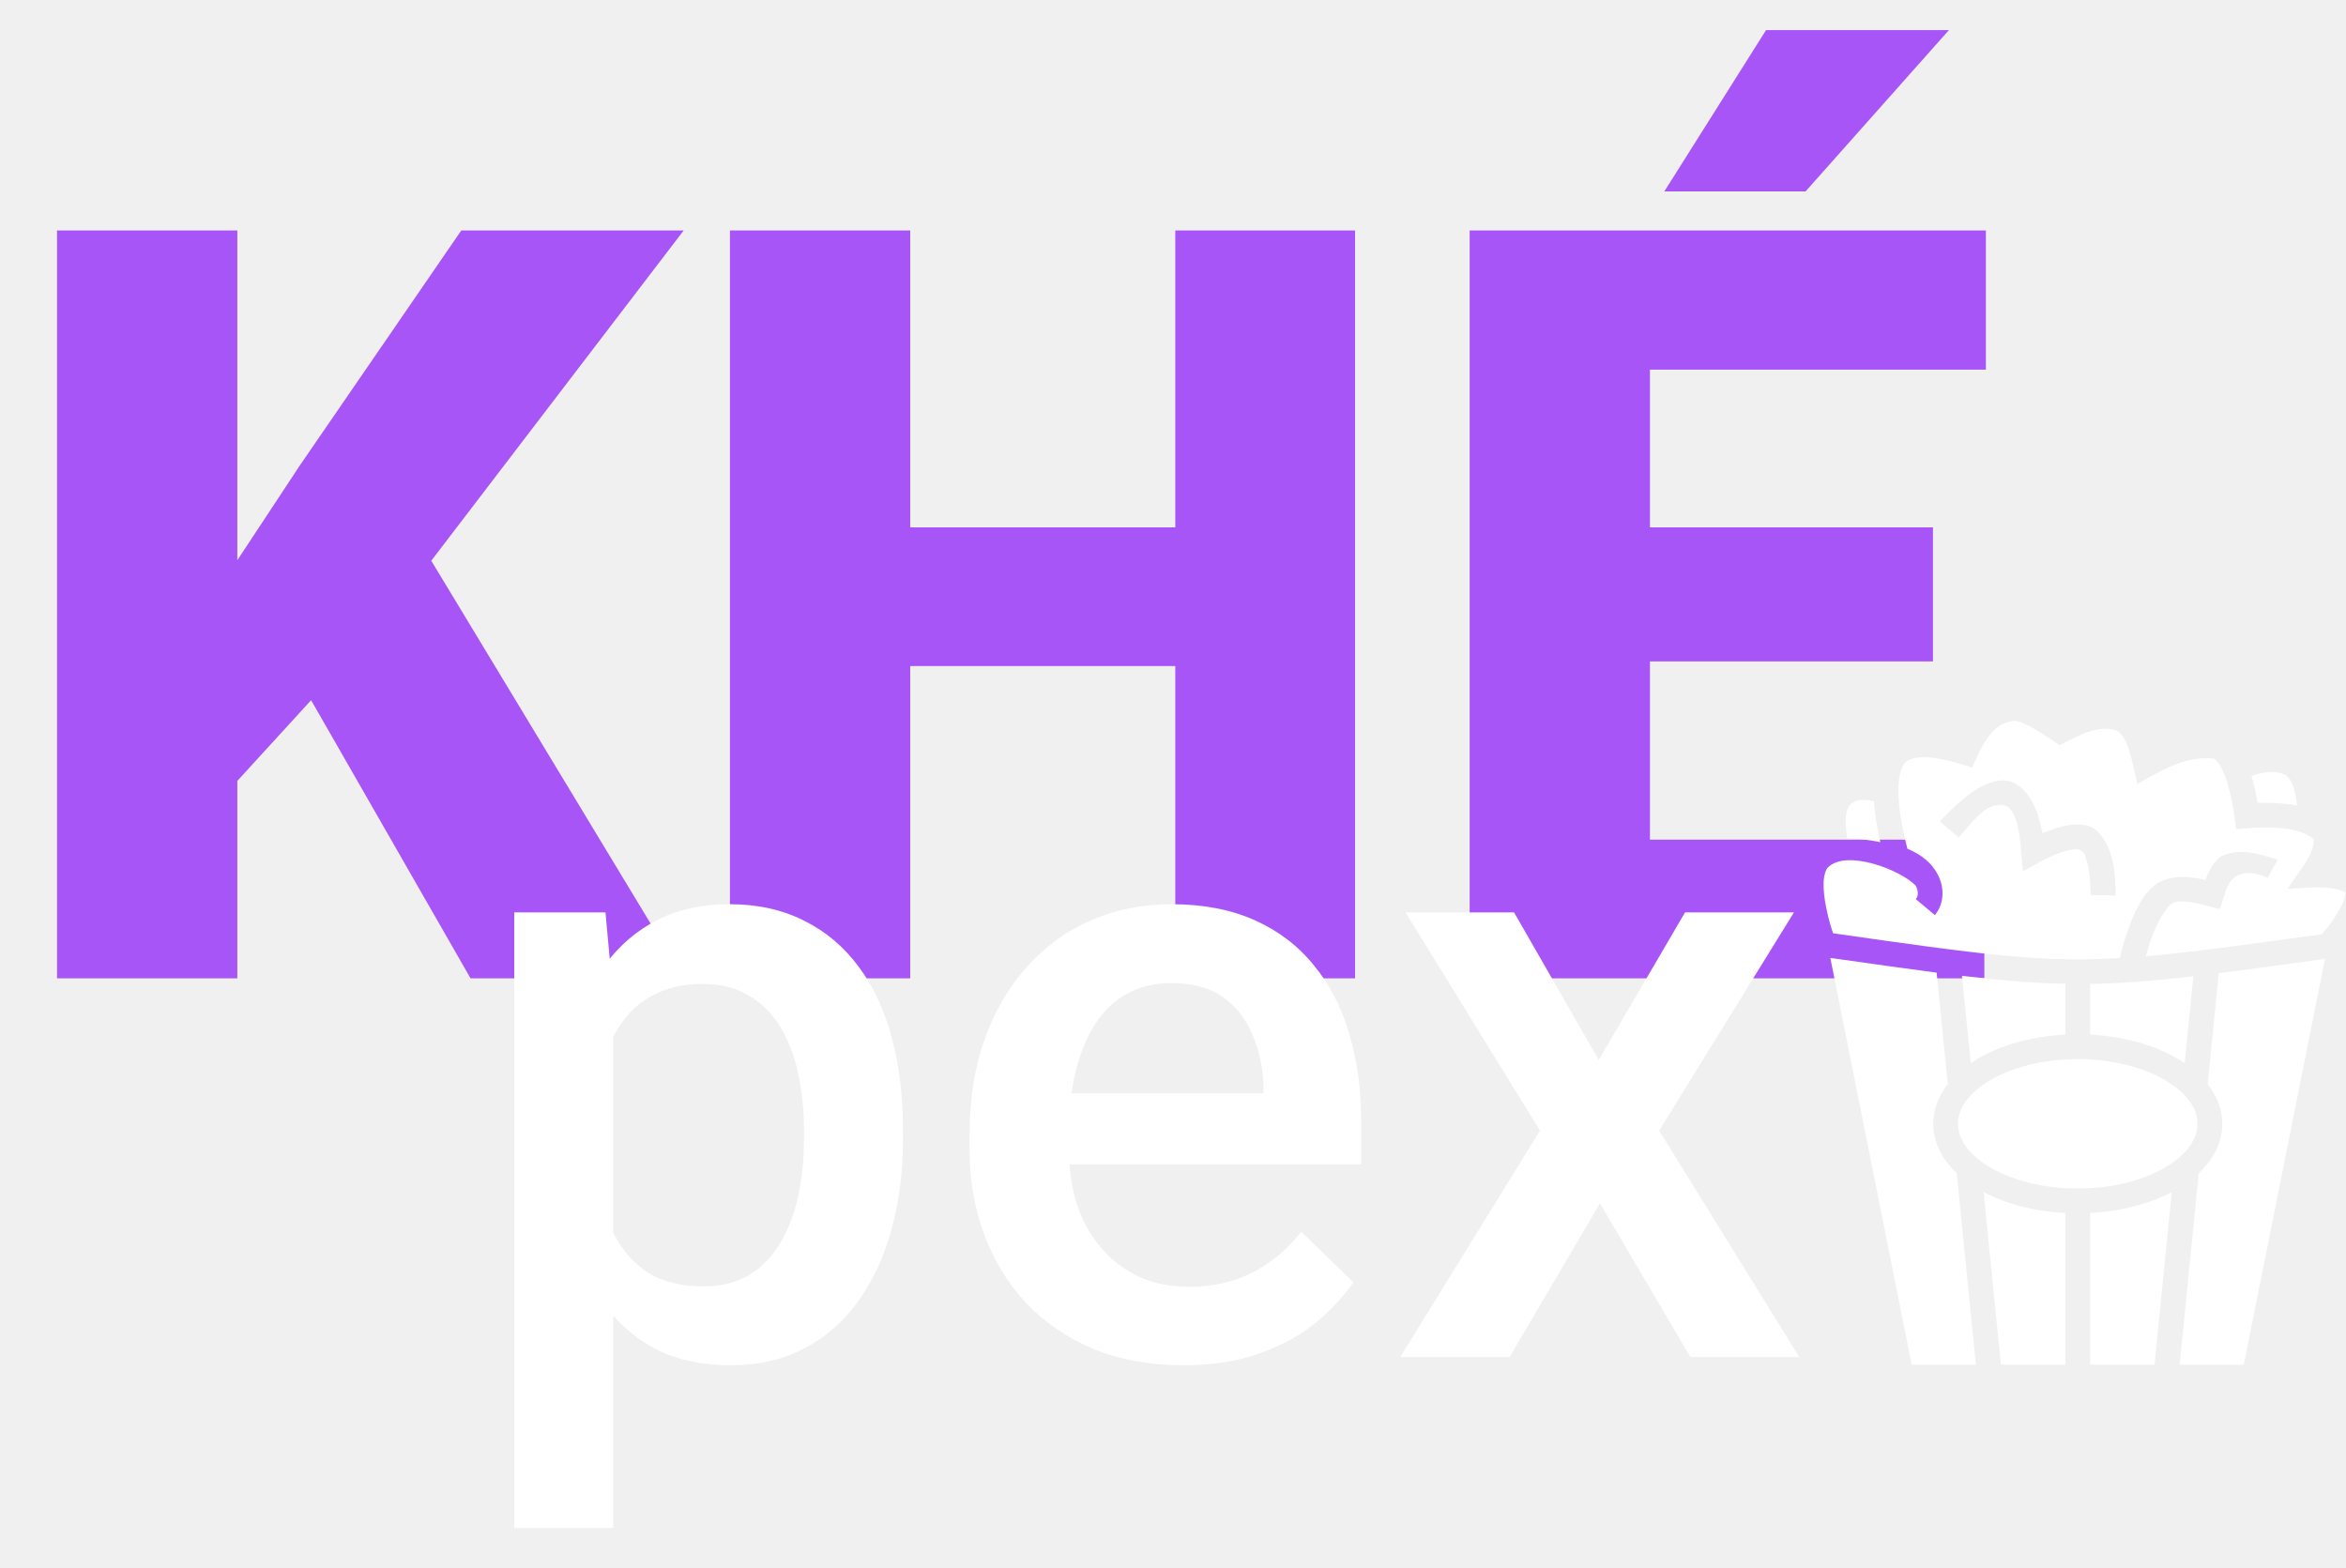
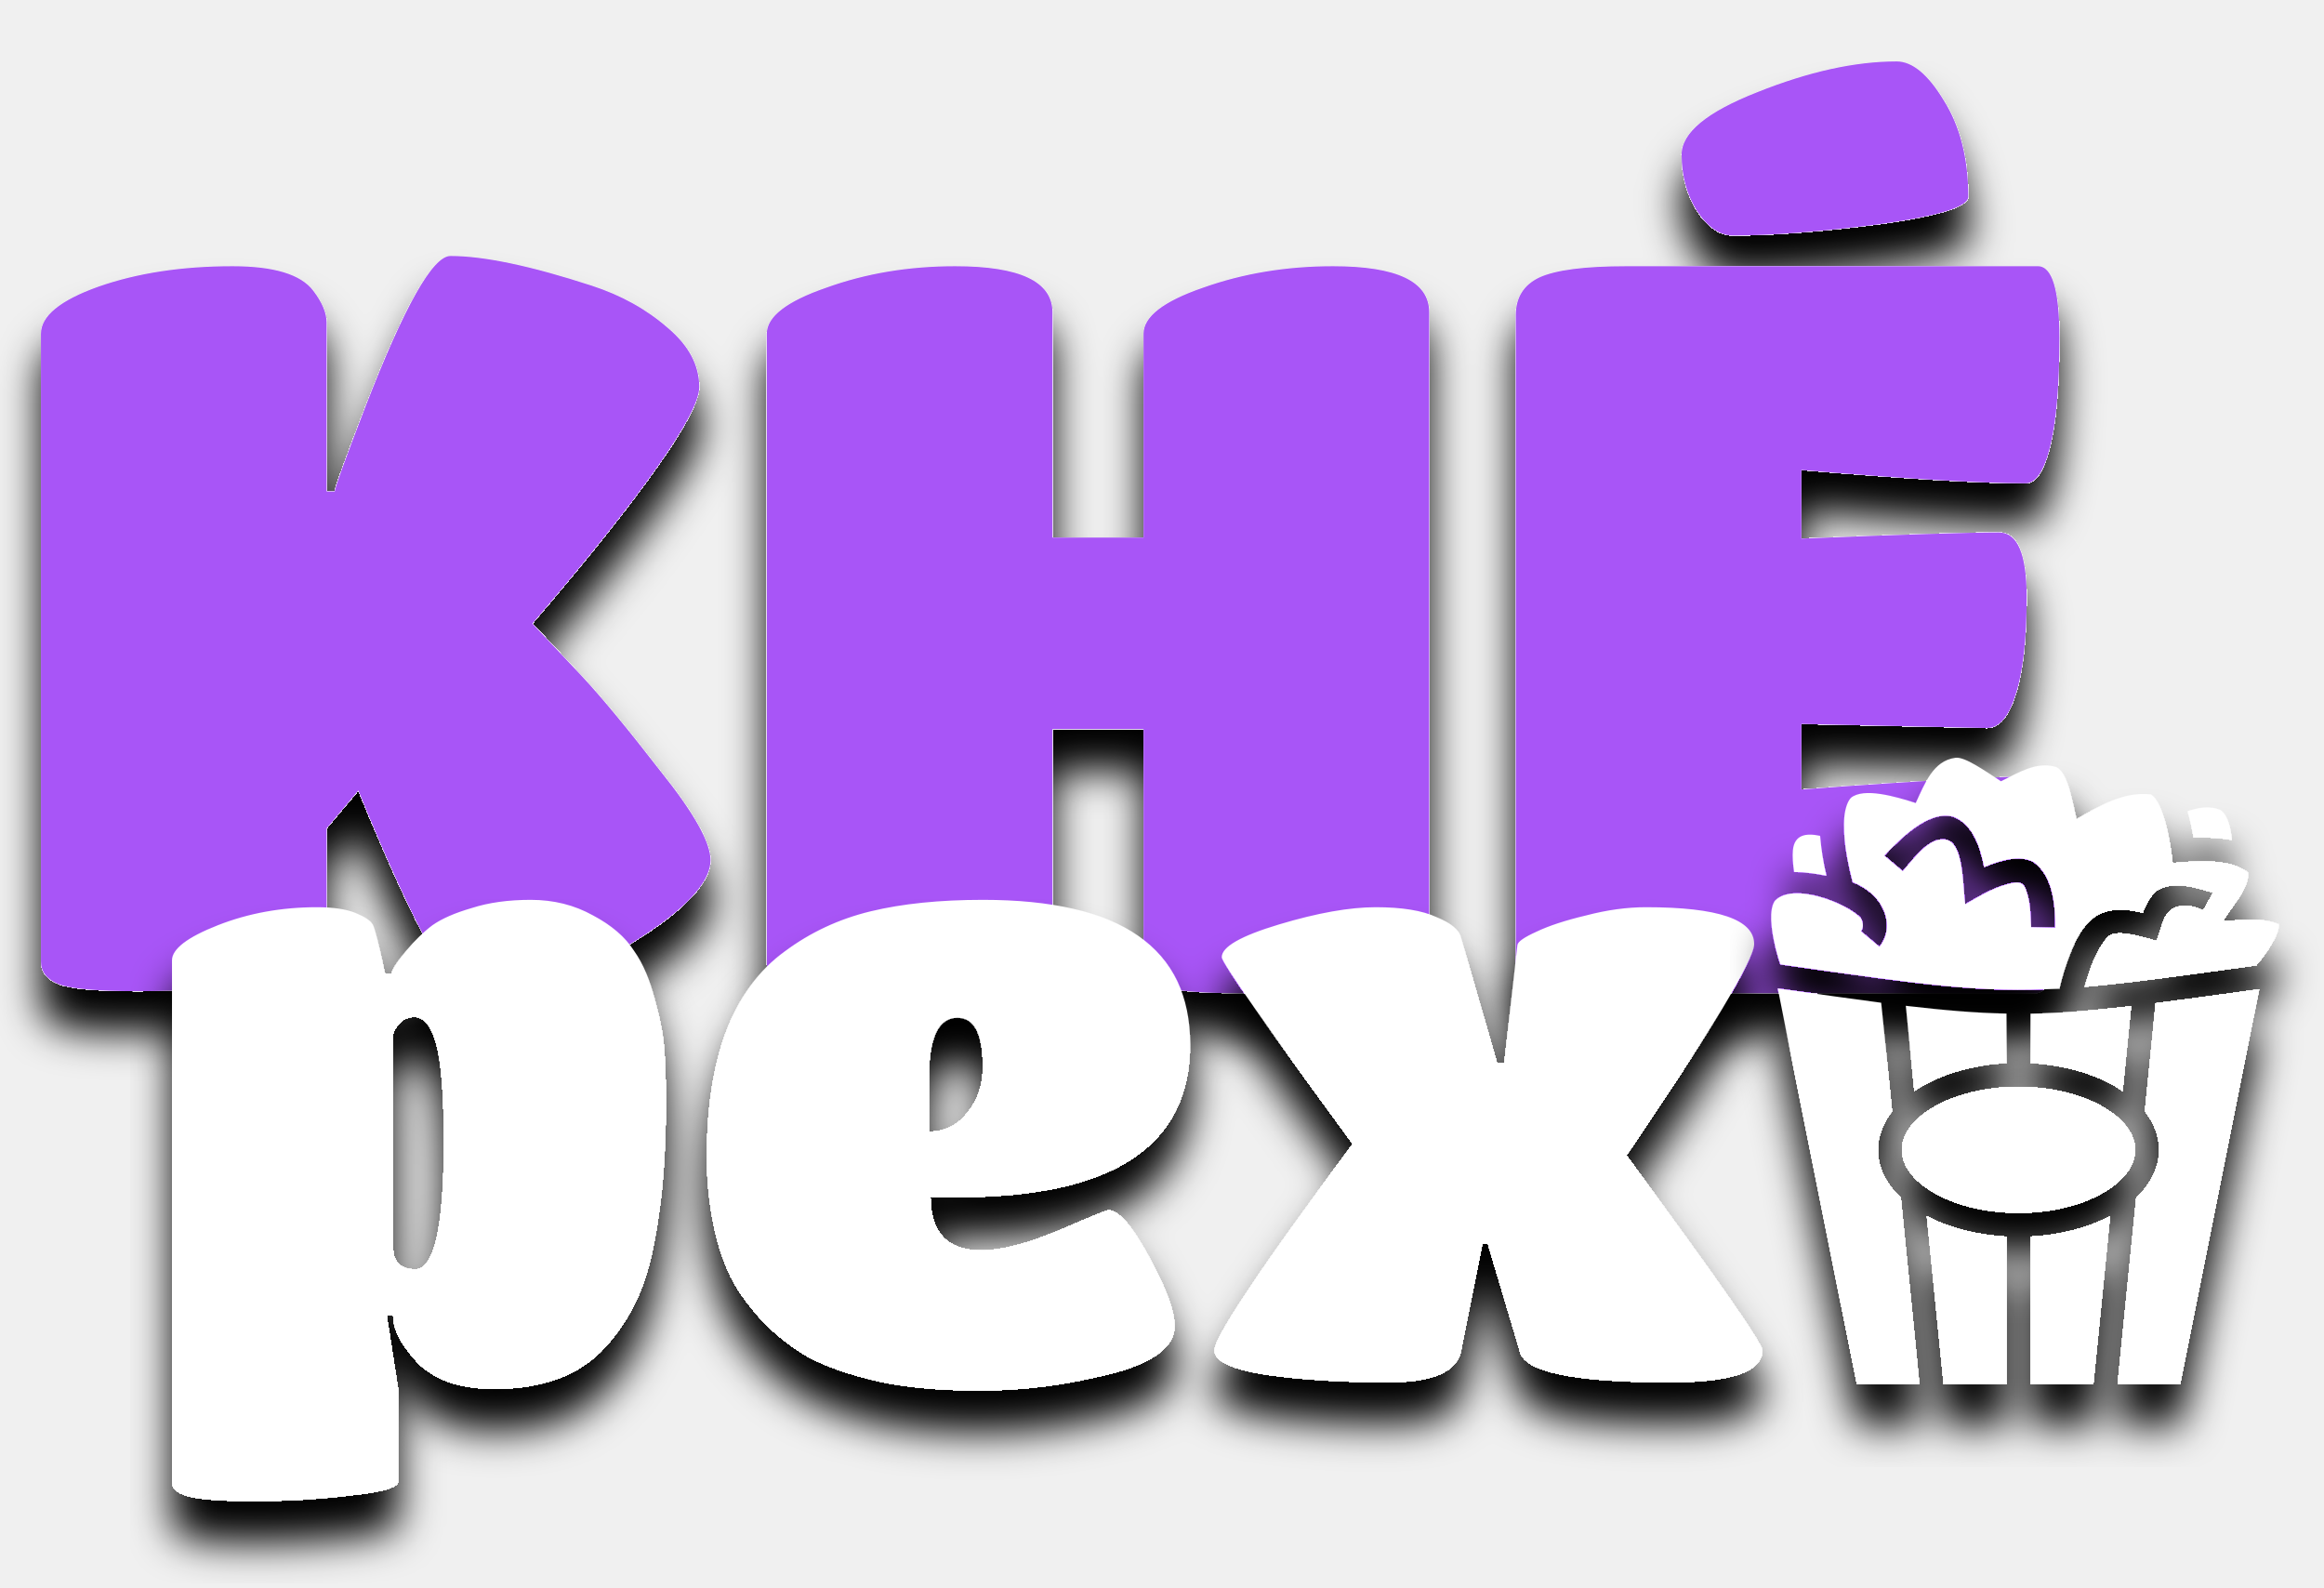
- <svg xmlns="http://www.w3.org/2000/svg" width="223" height="149" viewBox="0 0 223 149" fill="none">
-   <path d="M22.559 21.906V93H5.42V21.906H22.559ZM64.99 21.906L37.451 57.941L21.338 75.568L18.213 59.846L28.516 44.221L43.848 21.906H64.99ZM44.727 93L26.367 60.969L39.697 51.154L64.99 93H44.727ZM117.285 50.129V63.312H80.811V50.129H117.285ZM86.523 21.906V93H69.385V21.906H86.523ZM128.809 21.906V93H111.719V21.906H128.809ZM188.623 79.816V93H150.732V79.816H188.623ZM156.836 21.906V93H139.697V21.906H156.836ZM183.74 50.129V62.873H150.732V50.129H183.74ZM188.77 21.906V35.139H150.732V21.906H188.77ZM158.203 18.195L167.871 2.863H185.254L171.631 18.195H158.203Z" fill="#A855F7" />
-   <path d="M58.297 94.859V145.25H48.883V86.734H57.555L58.297 94.859ZM85.836 107.477V108.297C85.836 111.37 85.471 114.221 84.742 116.852C84.039 119.456 82.984 121.734 81.578 123.688C80.198 125.615 78.492 127.112 76.461 128.18C74.43 129.247 72.086 129.781 69.43 129.781C66.799 129.781 64.495 129.299 62.516 128.336C60.562 127.346 58.909 125.953 57.555 124.156C56.2 122.359 55.107 120.25 54.273 117.828C53.466 115.38 52.893 112.698 52.555 109.781V106.617C52.893 103.518 53.466 100.706 54.273 98.18C55.107 95.654 56.2 93.479 57.555 91.656C58.909 89.833 60.562 88.427 62.516 87.438C64.469 86.448 66.747 85.953 69.352 85.953C72.008 85.953 74.365 86.474 76.422 87.516C78.479 88.531 80.211 89.99 81.617 91.891C83.023 93.766 84.078 96.031 84.781 98.688C85.484 101.318 85.836 104.247 85.836 107.477ZM76.422 108.297V107.477C76.422 105.523 76.24 103.714 75.875 102.047C75.51 100.354 74.938 98.87 74.156 97.594C73.375 96.318 72.372 95.328 71.148 94.625C69.951 93.896 68.505 93.531 66.812 93.531C65.146 93.531 63.714 93.818 62.516 94.391C61.318 94.938 60.315 95.706 59.508 96.695C58.7 97.685 58.075 98.844 57.633 100.172C57.19 101.474 56.878 102.893 56.695 104.43V112.008C57.008 113.883 57.542 115.602 58.297 117.164C59.052 118.727 60.12 119.977 61.5 120.914C62.906 121.826 64.703 122.281 66.891 122.281C68.583 122.281 70.029 121.917 71.227 121.188C72.424 120.458 73.401 119.456 74.156 118.18C74.938 116.878 75.51 115.38 75.875 113.688C76.24 111.995 76.422 110.198 76.422 108.297ZM112.477 129.781C109.352 129.781 106.526 129.273 104 128.258C101.5 127.216 99.365 125.771 97.594 123.922C95.849 122.073 94.508 119.898 93.57 117.398C92.633 114.898 92.164 112.203 92.164 109.312V107.75C92.164 104.443 92.646 101.448 93.609 98.766C94.573 96.083 95.914 93.792 97.633 91.891C99.352 89.963 101.383 88.492 103.727 87.477C106.07 86.461 108.609 85.953 111.344 85.953C114.365 85.953 117.008 86.461 119.273 87.477C121.539 88.492 123.414 89.924 124.898 91.773C126.409 93.596 127.529 95.771 128.258 98.297C129.013 100.823 129.391 103.609 129.391 106.656V110.68H96.734V103.922H120.094V103.18C120.042 101.487 119.703 99.898 119.078 98.414C118.479 96.93 117.555 95.732 116.305 94.82C115.055 93.909 113.388 93.453 111.305 93.453C109.742 93.453 108.349 93.792 107.125 94.469C105.927 95.12 104.924 96.07 104.117 97.32C103.31 98.57 102.685 100.081 102.242 101.852C101.826 103.596 101.617 105.562 101.617 107.75V109.312C101.617 111.161 101.865 112.88 102.359 114.469C102.88 116.031 103.635 117.398 104.625 118.57C105.615 119.742 106.812 120.667 108.219 121.344C109.625 121.995 111.227 122.32 113.023 122.32C115.289 122.32 117.307 121.865 119.078 120.953C120.849 120.042 122.385 118.753 123.688 117.086L128.648 121.891C127.737 123.219 126.552 124.495 125.094 125.719C123.635 126.917 121.852 127.893 119.742 128.648C117.659 129.404 115.237 129.781 112.477 129.781ZM143.922 86.734L151.969 100.758L160.172 86.734H170.523L157.711 107.477L171.031 129H160.68L152.086 114.391L143.492 129H133.102L146.383 107.477L133.609 86.734H143.922Z" fill="white" />
-   <path d="M191.35 68.537C189.138 68.819 188.34 71.1 187.463 72.962C185.435 72.298 182.399 71.435 181.143 72.438C180.842 72.741 180.58 73.4 180.488 74.311C180.41 75.22 180.475 76.329 180.619 77.379C180.815 78.737 181.129 79.989 181.313 80.682C182.661 81.232 183.642 82.083 184.165 83.077C184.859 84.36 184.82 85.904 183.917 86.99L182.111 85.472C182.307 85.236 182.412 84.778 182.098 84.189C180.737 82.737 175.533 80.669 173.733 82.475C173.565 82.671 173.381 83.129 173.346 83.836C173.312 84.53 173.414 85.406 173.58 86.231C173.796 87.343 174.057 88.168 174.246 88.717C188.431 90.746 194.019 91.518 201.504 91.073C201.635 90.484 201.871 89.555 202.25 88.482C202.852 86.807 203.598 84.857 205.26 83.849C206.699 83.129 208.257 83.339 209.631 83.653C209.932 82.815 210.442 81.899 211.057 81.468C212.732 80.512 214.826 81.193 216.514 81.716L215.546 83.457C214.564 82.959 213.308 82.737 212.379 83.417C211.554 84.019 211.384 85.564 210.979 86.414C209.879 86.165 207.524 85.315 206.49 85.865C205.914 86.165 204.998 87.775 204.475 89.267C204.265 89.856 204.095 90.418 203.964 90.903C208.191 90.536 213.255 89.829 220.701 88.809C221.526 87.893 223.057 85.76 222.926 84.791C221.225 84.098 219.275 84.399 217.469 84.504C218.202 83.143 220.073 81.311 219.916 79.753C218.097 78.286 214.551 78.653 212.549 78.823C212.379 77.049 211.711 72.896 210.429 72.111C207.759 71.825 205.496 73.204 203.166 74.529C202.813 73.125 202.329 69.763 201.086 69.417C199.227 68.898 197.526 69.981 195.786 70.833C194.189 69.794 192.266 68.42 191.35 68.537ZM214.014 73.753C214.263 74.588 214.459 75.494 214.603 76.317C215.938 76.303 217.129 76.344 218.346 76.566C218.228 75.58 218.032 74.223 217.234 73.641C216.108 73.175 215.035 73.425 214.014 73.753ZM191.153 74.295C193.155 75.095 193.784 77.441 194.15 79.217C195.668 78.552 197.657 77.976 199.005 78.738C200.955 80.159 201.099 83.182 201.086 85.132L198.73 85.079C198.665 83.771 198.678 82.658 198.22 81.415C198.023 80.813 197.644 80.669 197.107 80.735C195.367 81.01 193.849 81.952 192.292 82.842C192.056 81.114 192.148 76.937 190.473 76.547C188.837 76.166 187.358 78.281 186.194 79.609L184.388 78.088C185.932 76.482 188.706 73.606 191.153 74.295ZM175.466 77.548C175.41 78.152 175.466 78.918 175.585 79.688C176.693 79.701 177.714 79.858 178.735 80.054C178.421 78.684 178.224 77.462 178.12 76.162C176.735 75.865 175.619 76.049 175.466 77.548ZM173.983 91.06L181.718 129.729H187.816L185.997 111.526C184.623 110.217 183.76 108.621 183.76 106.828C183.76 105.441 184.283 104.172 185.147 103.059L184.087 92.46C181.221 92.08 177.937 91.622 173.983 91.06ZM221.002 91.151C217.05 91.701 213.766 92.146 210.9 92.512L209.853 103.059C210.717 104.159 211.24 105.441 211.24 106.828C211.24 108.621 210.377 110.217 209.003 111.526L207.184 129.729H213.282L221.002 91.151ZM186.495 92.761L187.332 101.07C187.555 100.913 187.79 100.769 188.026 100.625C190.25 99.33 193.142 98.519 196.322 98.348V93.52C193.365 93.467 190.316 93.206 186.495 92.761ZM208.492 92.8C204.697 93.245 201.648 93.481 198.678 93.533V98.348C201.858 98.519 204.75 99.33 206.974 100.625C207.21 100.769 207.445 100.913 207.668 101.07L208.492 92.8ZM197.5 100.678C194.215 100.678 191.258 101.463 189.217 102.667C187.162 103.858 186.115 105.349 186.115 106.828C186.115 108.307 187.162 109.799 189.217 110.989C191.258 112.193 194.215 112.979 197.5 112.979C200.785 112.979 203.742 112.193 205.783 110.989C207.838 109.799 208.885 108.307 208.885 106.828C208.885 105.349 207.838 103.858 205.783 102.667C203.742 101.463 200.785 100.678 197.5 100.678ZM188.549 113.319L190.198 129.729H196.322V115.308C193.378 115.151 190.695 114.444 188.549 113.319ZM206.438 113.319C204.292 114.444 201.609 115.151 198.678 115.308V129.729H204.802L206.438 113.319Z" fill="white" />
+ <svg xmlns="http://www.w3.org/2000/svg" width="227" height="155" viewBox="0 0 227 155" fill="none">
+   <g filter="url(#filter0_d_1_21)">
+     <path d="M31.9 93.9C31.9 94.767 29.833 95.467 25.7 96C21.633 96.533 17.567 96.8 13.5 96.8C9.433 96.8 6.833 96.567 5.7 96.1C4.567 95.633 4 94.9 4 93.9V32.6C4 30.867 5.867 29.333 9.6 28C13.4 26.667 17.767 26 22.7 26C26.767 26 29.4 26.8 30.6 28.4C31.467 29.533 31.9 30.567 31.9 31.5V48H32.7C32.7 47.667 33.7 44.9 35.7 39.7C39.5 29.9 42.267 25 44 25C47.267 25 51.867 25.967 57.8 27.9C60.667 28.833 63.133 30.2 65.2 32C67.267 33.733 68.3 35.667 68.3 37.8C68.3 39.133 66.933 41.733 64.2 45.6C61.533 49.4 57.467 54.5 52 60.9C53.267 62.233 54.867 63.933 56.8 66C58.733 68.067 61.3 71.167 64.5 75.3C67.767 79.367 69.4 82.267 69.4 84C69.4 85.733 67.833 87.767 64.7 90.1C61.567 92.367 58.233 94.233 54.7 95.7C51.167 97.1 48.533 97.8 46.8 97.8C45.667 97.8 44.1 96.1 42.1 92.7C40.167 89.233 37.8 84.067 35 77.2L31.9 80.9V93.9ZM102.798 94.1C102.798 94.967 100.765 95.667 96.698 96.2C92.698 96.733 88.632 97 84.498 97C80.432 97 77.798 96.767 76.598 96.3C75.465 95.833 74.898 95.1 74.898 94.1V32.6C74.898 30.933 76.832 29.433 80.698 28.1C84.565 26.7 88.765 26 93.298 26C99.632 26 102.798 27.5 102.798 30.5V52.5H111.698V32.6C111.698 30.933 113.632 29.433 117.498 28.1C121.432 26.7 125.665 26 130.198 26C136.465 26 139.598 27.5 139.598 30.5V94.1C139.598 94.967 137.565 95.667 133.498 96.2C129.432 96.733 125.365 97 121.298 97C117.232 97 114.598 96.767 113.398 96.3C112.265 95.833 111.698 95.1 111.698 94.1V71.2H102.798V94.1ZM198.755 97H156.355C153.088 97 150.888 96.767 149.755 96.3C148.621 95.833 148.055 95.1 148.055 94.1V30.8C148.055 29.067 148.821 27.833 150.355 27.1C151.955 26.367 154.788 26 158.855 26H199.055C200.455 26 201.155 28.333 201.155 33C201.155 37.6 200.855 41.133 200.255 43.6C199.655 46 198.855 47.2 197.855 47.2C193.521 47.2 186.221 46.767 175.955 45.9V52.6C185.821 52.2 192.255 52 195.255 52C197.055 52 197.955 54.1 197.955 58.3C197.955 62.5 197.588 65.7 196.855 67.9C196.188 70.033 195.255 71.1 194.055 71.1L175.955 70.7V77.1C187.555 76.233 195.555 75.8 199.955 75.8C201.355 75.8 202.055 78.133 202.055 82.8C202.055 87.467 201.755 91 201.155 93.4C200.555 95.8 199.755 97 198.755 97ZM185.255 6C186.788 6 188.321 7.267 189.855 9.8C191.455 12.333 192.255 15.467 192.255 19.2C192.255 20.2 189.355 21.1 183.555 21.9C177.821 22.633 173.055 23 169.255 23C167.988 23 166.821 22.2 165.755 20.6C164.755 19 164.255 17.167 164.255 15.1C164.255 12.967 166.721 10.933 171.655 9C176.655 7 181.188 6 185.255 6Z" fill="#A855F7" />
+   </g>
+   <g filter="url(#filter1_d_1_21)">
+     <path d="M16.8 144.68V93.8C16.8 92.68 18.293 91.533 21.28 90.36C24.267 89.187 27.493 88.6 30.96 88.6C32.56 88.6 33.813 88.787 34.72 89.16C35.627 89.533 36.187 89.907 36.4 90.28C36.613 90.653 37.013 92.253 37.6 95.08H38.24C38.347 94.6 38.827 93.853 39.68 92.84C40.533 91.827 41.387 91 42.24 90.36C43.147 89.72 44.427 89.16 46.08 88.68C47.733 88.147 49.653 87.88 51.84 87.88C54.08 87.88 56.107 88.387 57.92 89.4C59.733 90.36 61.067 91.507 61.92 92.84C62.827 94.12 63.52 95.773 64 97.8C64.533 99.773 64.827 101.373 64.88 102.6C64.987 103.773 65.04 105.507 65.04 107.8C65.04 110.04 64.96 112.28 64.8 114.52C64.64 116.707 64.347 118.947 63.92 121.24C63.493 123.533 62.88 125.507 62.08 127.16C61.28 128.813 60.267 130.307 59.04 131.64C56.587 134.307 52.987 135.64 48.24 135.64C46.533 135.64 45.013 135.4 43.68 134.92C42.4 134.387 41.44 133.773 40.8 133.08C39.467 131.64 38.693 130.36 38.48 129.24L38.4 128.44H37.76L38.88 135.64V144.68C38.88 145.267 37.333 145.72 34.24 146.04C31.2 146.413 28.053 146.6 24.8 146.6C21.6 146.6 19.467 146.44 18.4 146.12C17.333 145.853 16.8 145.373 16.8 144.68ZM43.36 111.56C43.36 107.027 43.12 103.853 42.64 102.04C42.16 100.227 41.44 99.32 40.48 99.32C39.52 99.32 38.827 99.853 38.4 100.92V121.88C38.4 123.267 39.12 123.96 40.56 123.96C42.427 123.96 43.36 119.827 43.36 111.56ZM90.887 116.92C90.887 120.387 92.54 122.12 95.847 122.12C97.767 122.12 100.274 121.48 103.367 120.2C106.46 118.867 108.087 118.2 108.247 118.2C109.26 118.2 110.594 119.72 112.247 122.76C113.9 125.8 114.727 128.04 114.727 129.48C114.727 131.56 112.594 133.133 108.327 134.2C104.06 135.267 99.874 135.8 95.767 135.8C91.713 135.8 88.3 135.48 85.527 134.84C82.807 134.2 80.567 133.4 78.807 132.44C77.1 131.427 75.58 130.2 74.247 128.76C72.967 127.32 72.007 125.96 71.367 124.68C70.727 123.347 70.22 121.88 69.847 120.28C69.314 117.933 69.047 115.507 69.047 113C69.047 103.293 71.58 96.6 76.647 92.92C79.153 91.053 81.954 89.747 85.047 89C88.14 88.253 91.793 87.88 96.007 87.88C109.5 87.88 116.247 92.573 116.247 101.96C116.247 111.933 108.674 116.92 93.527 116.92H90.887ZM90.727 105.24V110.52C92.273 110.52 93.527 109.907 94.487 108.68C95.5 107.453 96.007 105.96 96.007 104.2C96.007 101 95.18 99.4 93.527 99.4C91.66 99.4 90.727 101.347 90.727 105.24ZM142.699 131.96C142.272 133.987 139.899 135 135.579 135C131.259 135 127.339 134.76 123.819 134.28C120.352 133.747 118.619 132.947 118.619 131.88C118.619 131.24 119.739 129.24 121.979 125.88C124.219 122.52 127.605 117.8 132.139 111.72C123.605 100.093 119.339 94.013 119.339 93.48C119.339 92.467 121.205 91.4 124.939 90.28C128.672 89.16 131.819 88.6 134.379 88.6C136.939 88.6 138.912 88.92 140.299 89.56C141.739 90.147 142.539 90.813 142.699 91.56L146.219 103.8H146.939L148.219 92.28C148.272 91.96 148.885 91.533 150.059 91C151.285 90.413 152.912 89.88 154.939 89.4C156.965 88.867 158.912 88.6 160.779 88.6C167.819 88.6 171.339 89.8 171.339 92.2C171.339 92.947 170.299 95.053 168.219 98.52C166.139 101.933 163.019 106.707 158.859 112.84C167.712 124.84 172.139 131.187 172.139 131.88C172.139 133.96 169.125 135 163.099 135C153.765 135 148.885 133.987 148.459 131.96L145.339 121.48H144.779L142.699 131.96Z" fill="white" />
+   </g>
+   <g filter="url(#filter2_d_1_21)">
+     <path d="M191.01 74.007C188.799 74.288 188 76.569 187.124 78.431C185.095 77.768 182.059 76.904 180.803 77.908C180.502 78.21 180.24 78.87 180.149 79.781C180.07 80.69 180.136 81.799 180.28 82.849C180.476 84.206 180.79 85.459 180.973 86.152C182.321 86.702 183.303 87.552 183.826 88.547C184.52 89.829 184.48 91.373 183.577 92.46L181.771 90.942C181.968 90.706 182.072 90.248 181.758 89.659C180.397 88.207 175.193 86.139 173.394 87.945C173.225 88.141 173.042 88.599 173.007 89.306C172.973 89.999 173.075 90.876 173.241 91.701C173.457 92.813 173.717 93.637 173.907 94.187C188.092 96.215 193.68 96.987 201.165 96.542C201.296 95.954 201.531 95.024 201.911 93.951C202.513 92.276 203.259 90.327 204.921 89.319C206.36 88.599 207.917 88.809 209.291 89.123C209.592 88.285 210.103 87.369 210.718 86.937C212.393 85.982 214.486 86.662 216.174 87.186L215.206 88.926C214.225 88.429 212.968 88.207 212.039 88.887C211.215 89.489 211.045 91.033 210.639 91.884C209.54 91.635 207.184 90.785 206.151 91.334C205.575 91.635 204.659 93.245 204.135 94.737C203.926 95.325 203.756 95.888 203.625 96.372C207.852 96.006 212.916 95.299 220.362 94.278C221.186 93.362 222.717 91.23 222.587 90.261C220.885 89.568 218.936 89.869 217.13 89.973C217.863 88.612 219.734 86.78 219.577 85.223C217.758 83.756 214.212 84.123 212.209 84.293C212.039 82.518 211.372 78.366 210.089 77.581C207.42 77.294 205.156 78.674 202.827 79.999C202.473 78.595 201.989 75.233 200.746 74.886C198.888 74.368 197.187 75.451 195.446 76.302C193.85 75.263 191.926 73.889 191.01 74.007ZM213.675 79.223C213.924 80.058 214.12 80.964 214.264 81.787C215.599 81.772 216.789 81.814 218.006 82.035C217.889 81.05 217.692 79.693 216.894 79.111C215.769 78.645 214.696 78.895 213.675 79.223ZM190.814 79.765C192.816 80.564 193.444 82.911 193.811 84.686C195.329 84.022 197.318 83.446 198.665 84.208C200.615 85.629 200.759 88.652 200.746 90.601L198.391 90.549C198.325 89.24 198.338 88.128 197.88 86.885C197.684 86.283 197.304 86.139 196.768 86.204C195.028 86.479 193.51 87.421 191.952 88.311C191.717 86.584 191.808 82.407 190.133 82.017C188.498 81.636 187.019 83.751 185.854 85.079L184.048 83.557C185.593 81.952 188.367 79.075 190.814 79.765ZM175.126 83.018C175.07 83.621 175.126 84.388 175.246 85.158C176.354 85.171 177.375 85.328 178.395 85.524C178.081 84.154 177.885 82.932 177.78 81.632C176.396 81.335 175.28 81.518 175.126 83.018ZM173.644 96.529L181.379 135.198H187.477L185.658 116.996C184.284 115.687 183.42 114.091 183.42 112.298C183.42 110.911 183.944 109.641 184.807 108.529L183.747 97.93C180.882 97.55 177.597 97.092 173.644 96.529ZM220.663 96.621C216.711 97.171 213.426 97.615 210.561 97.982L209.514 108.529C210.377 109.628 210.901 110.911 210.901 112.298C210.901 114.091 210.037 115.687 208.663 116.996L206.844 135.198H212.942L220.663 96.621ZM186.155 98.231L186.993 106.54C187.215 106.383 187.451 106.239 187.686 106.095C189.911 104.8 192.803 103.988 195.983 103.818V98.99C193.025 98.937 189.976 98.675 186.155 98.231ZM208.153 98.27C204.358 98.715 201.309 98.95 198.338 99.002V103.818C201.518 103.988 204.41 104.8 206.635 106.095C206.87 106.239 207.106 106.383 207.328 106.54L208.153 98.27ZM197.161 106.147C193.876 106.147 190.919 106.933 188.877 108.137C186.823 109.327 185.776 110.819 185.776 112.298C185.776 113.777 186.823 115.268 188.877 116.459C190.919 117.663 193.876 118.448 197.161 118.448C200.445 118.448 203.403 117.663 205.444 116.459C207.498 115.268 208.545 113.777 208.545 112.298C208.545 110.819 207.498 109.327 205.444 108.137C203.403 106.933 200.445 106.147 197.161 106.147ZM188.21 118.788L189.859 135.198H195.983V120.778C193.038 120.621 190.356 119.914 188.21 118.788ZM206.098 118.788C203.952 119.914 201.27 120.621 198.338 120.778V135.198H204.463L206.098 118.788Z" fill="white" />
+   </g>
+   <defs>
+     <filter id="filter0_d_1_21" x="0" y="6" width="206.055" height="99.8" filterUnits="userSpaceOnUse" color-interpolation-filters="sRGB">
+       <feFlood flood-opacity="0" result="BackgroundImageFix" />
+       <feColorMatrix in="SourceAlpha" type="matrix" values="0 0 0 0 0 0 0 0 0 0 0 0 0 0 0 0 0 0 127 0" result="hardAlpha" />
+       <feOffset dy="4" />
+       <feGaussianBlur stdDeviation="2" />
+       <feComposite in2="hardAlpha" operator="out" />
+       <feColorMatrix type="matrix" values="0 0 0 0 0 0 0 0 0 0 0 0 0 0 0 0 0 0 1 0" />
+       <feBlend mode="normal" in2="BackgroundImageFix" result="effect1_dropShadow_1_21" />
+       <feBlend mode="normal" in="SourceGraphic" in2="effect1_dropShadow_1_21" result="shape" />
+     </filter>
+     <filter id="filter1_d_1_21" x="12.8" y="87.88" width="163.339" height="66.72" filterUnits="userSpaceOnUse" color-interpolation-filters="sRGB">
+       <feFlood flood-opacity="0" result="BackgroundImageFix" />
+       <feColorMatrix in="SourceAlpha" type="matrix" values="0 0 0 0 0 0 0 0 0 0 0 0 0 0 0 0 0 0 127 0" result="hardAlpha" />
+       <feOffset dy="4" />
+       <feGaussianBlur stdDeviation="2" />
+       <feComposite in2="hardAlpha" operator="out" />
+       <feColorMatrix type="matrix" values="0 0 0 0 0 0 0 0 0 0 0 0 0 0 0 0 0 0 1 0" />
+       <feBlend mode="normal" in2="BackgroundImageFix" result="effect1_dropShadow_1_21" />
+       <feBlend mode="normal" in="SourceGraphic" in2="effect1_dropShadow_1_21" result="shape" />
+     </filter>
+     <filter id="filter2_d_1_21" x="169" y="74" width="57.594" height="69.198" filterUnits="userSpaceOnUse" color-interpolation-filters="sRGB">
+       <feFlood flood-opacity="0" result="BackgroundImageFix" />
+       <feColorMatrix in="SourceAlpha" type="matrix" values="0 0 0 0 0 0 0 0 0 0 0 0 0 0 0 0 0 0 127 0" result="hardAlpha" />
+       <feOffset dy="4" />
+       <feGaussianBlur stdDeviation="2" />
+       <feComposite in2="hardAlpha" operator="out" />
+       <feColorMatrix type="matrix" values="0 0 0 0 0 0 0 0 0 0 0 0 0 0 0 0 0 0 1 0" />
+       <feBlend mode="normal" in2="BackgroundImageFix" result="effect1_dropShadow_1_21" />
+       <feBlend mode="normal" in="SourceGraphic" in2="effect1_dropShadow_1_21" result="shape" />
+     </filter>
+   </defs>
</svg>
